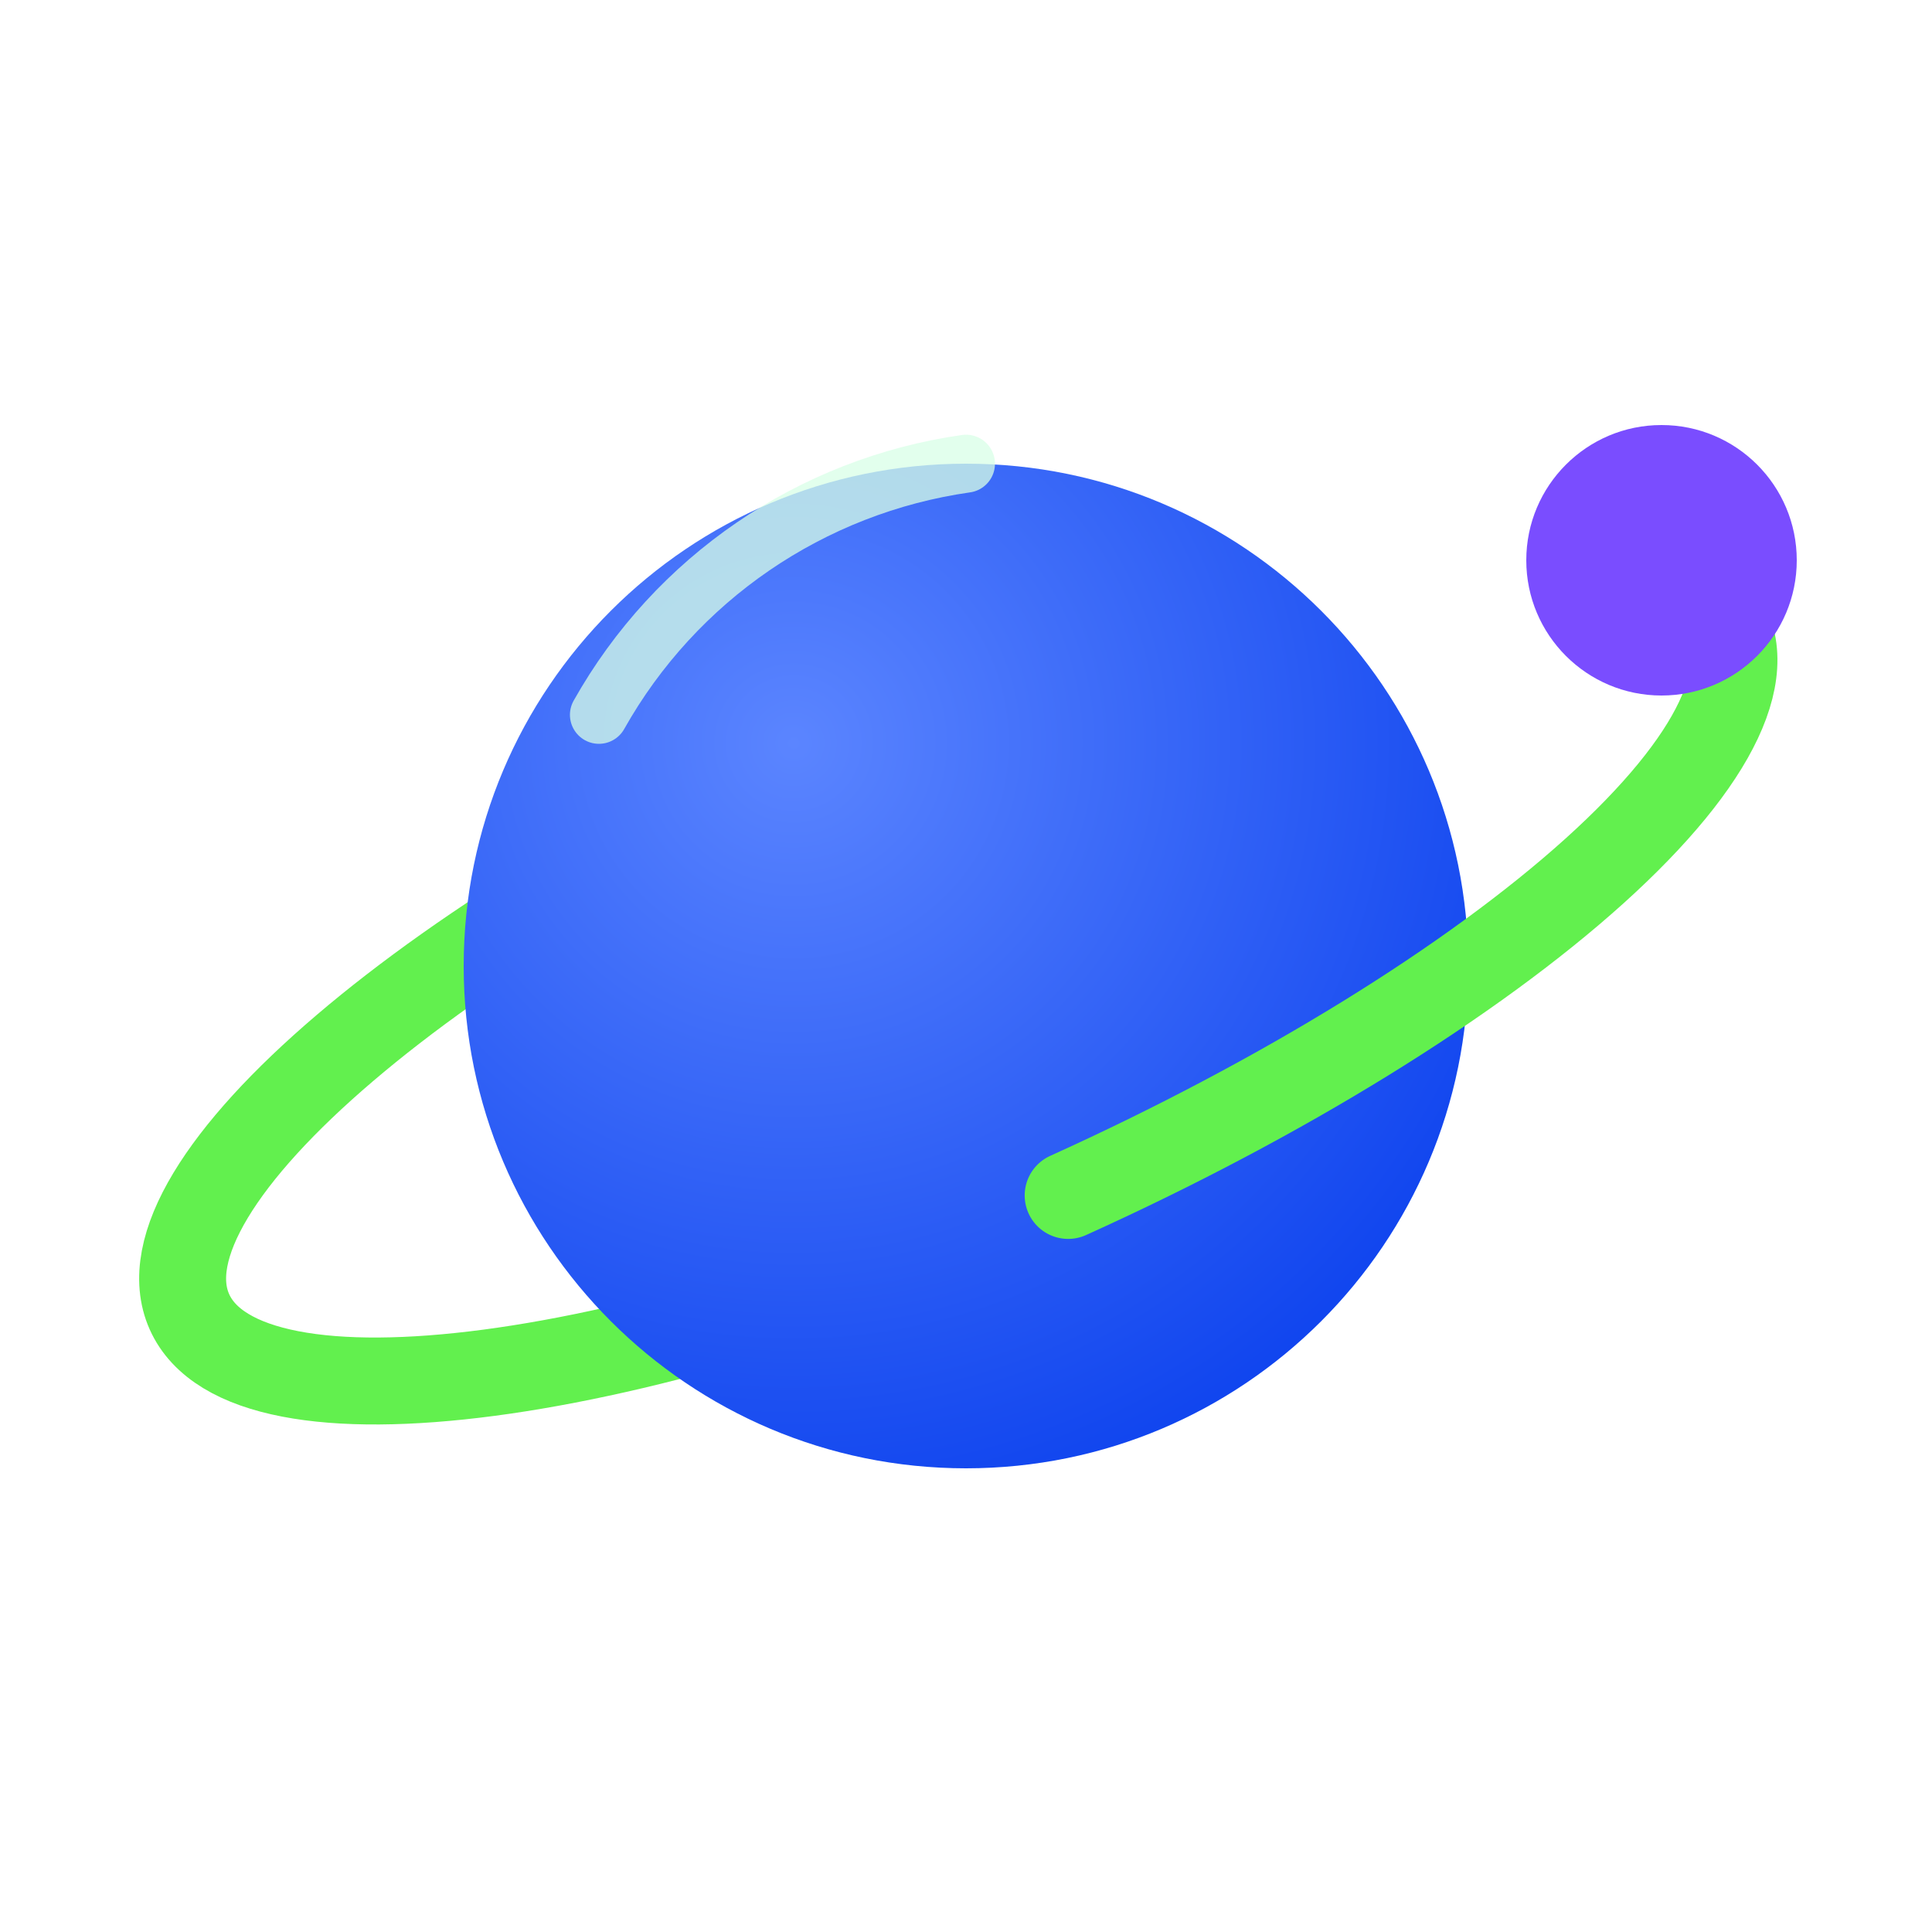
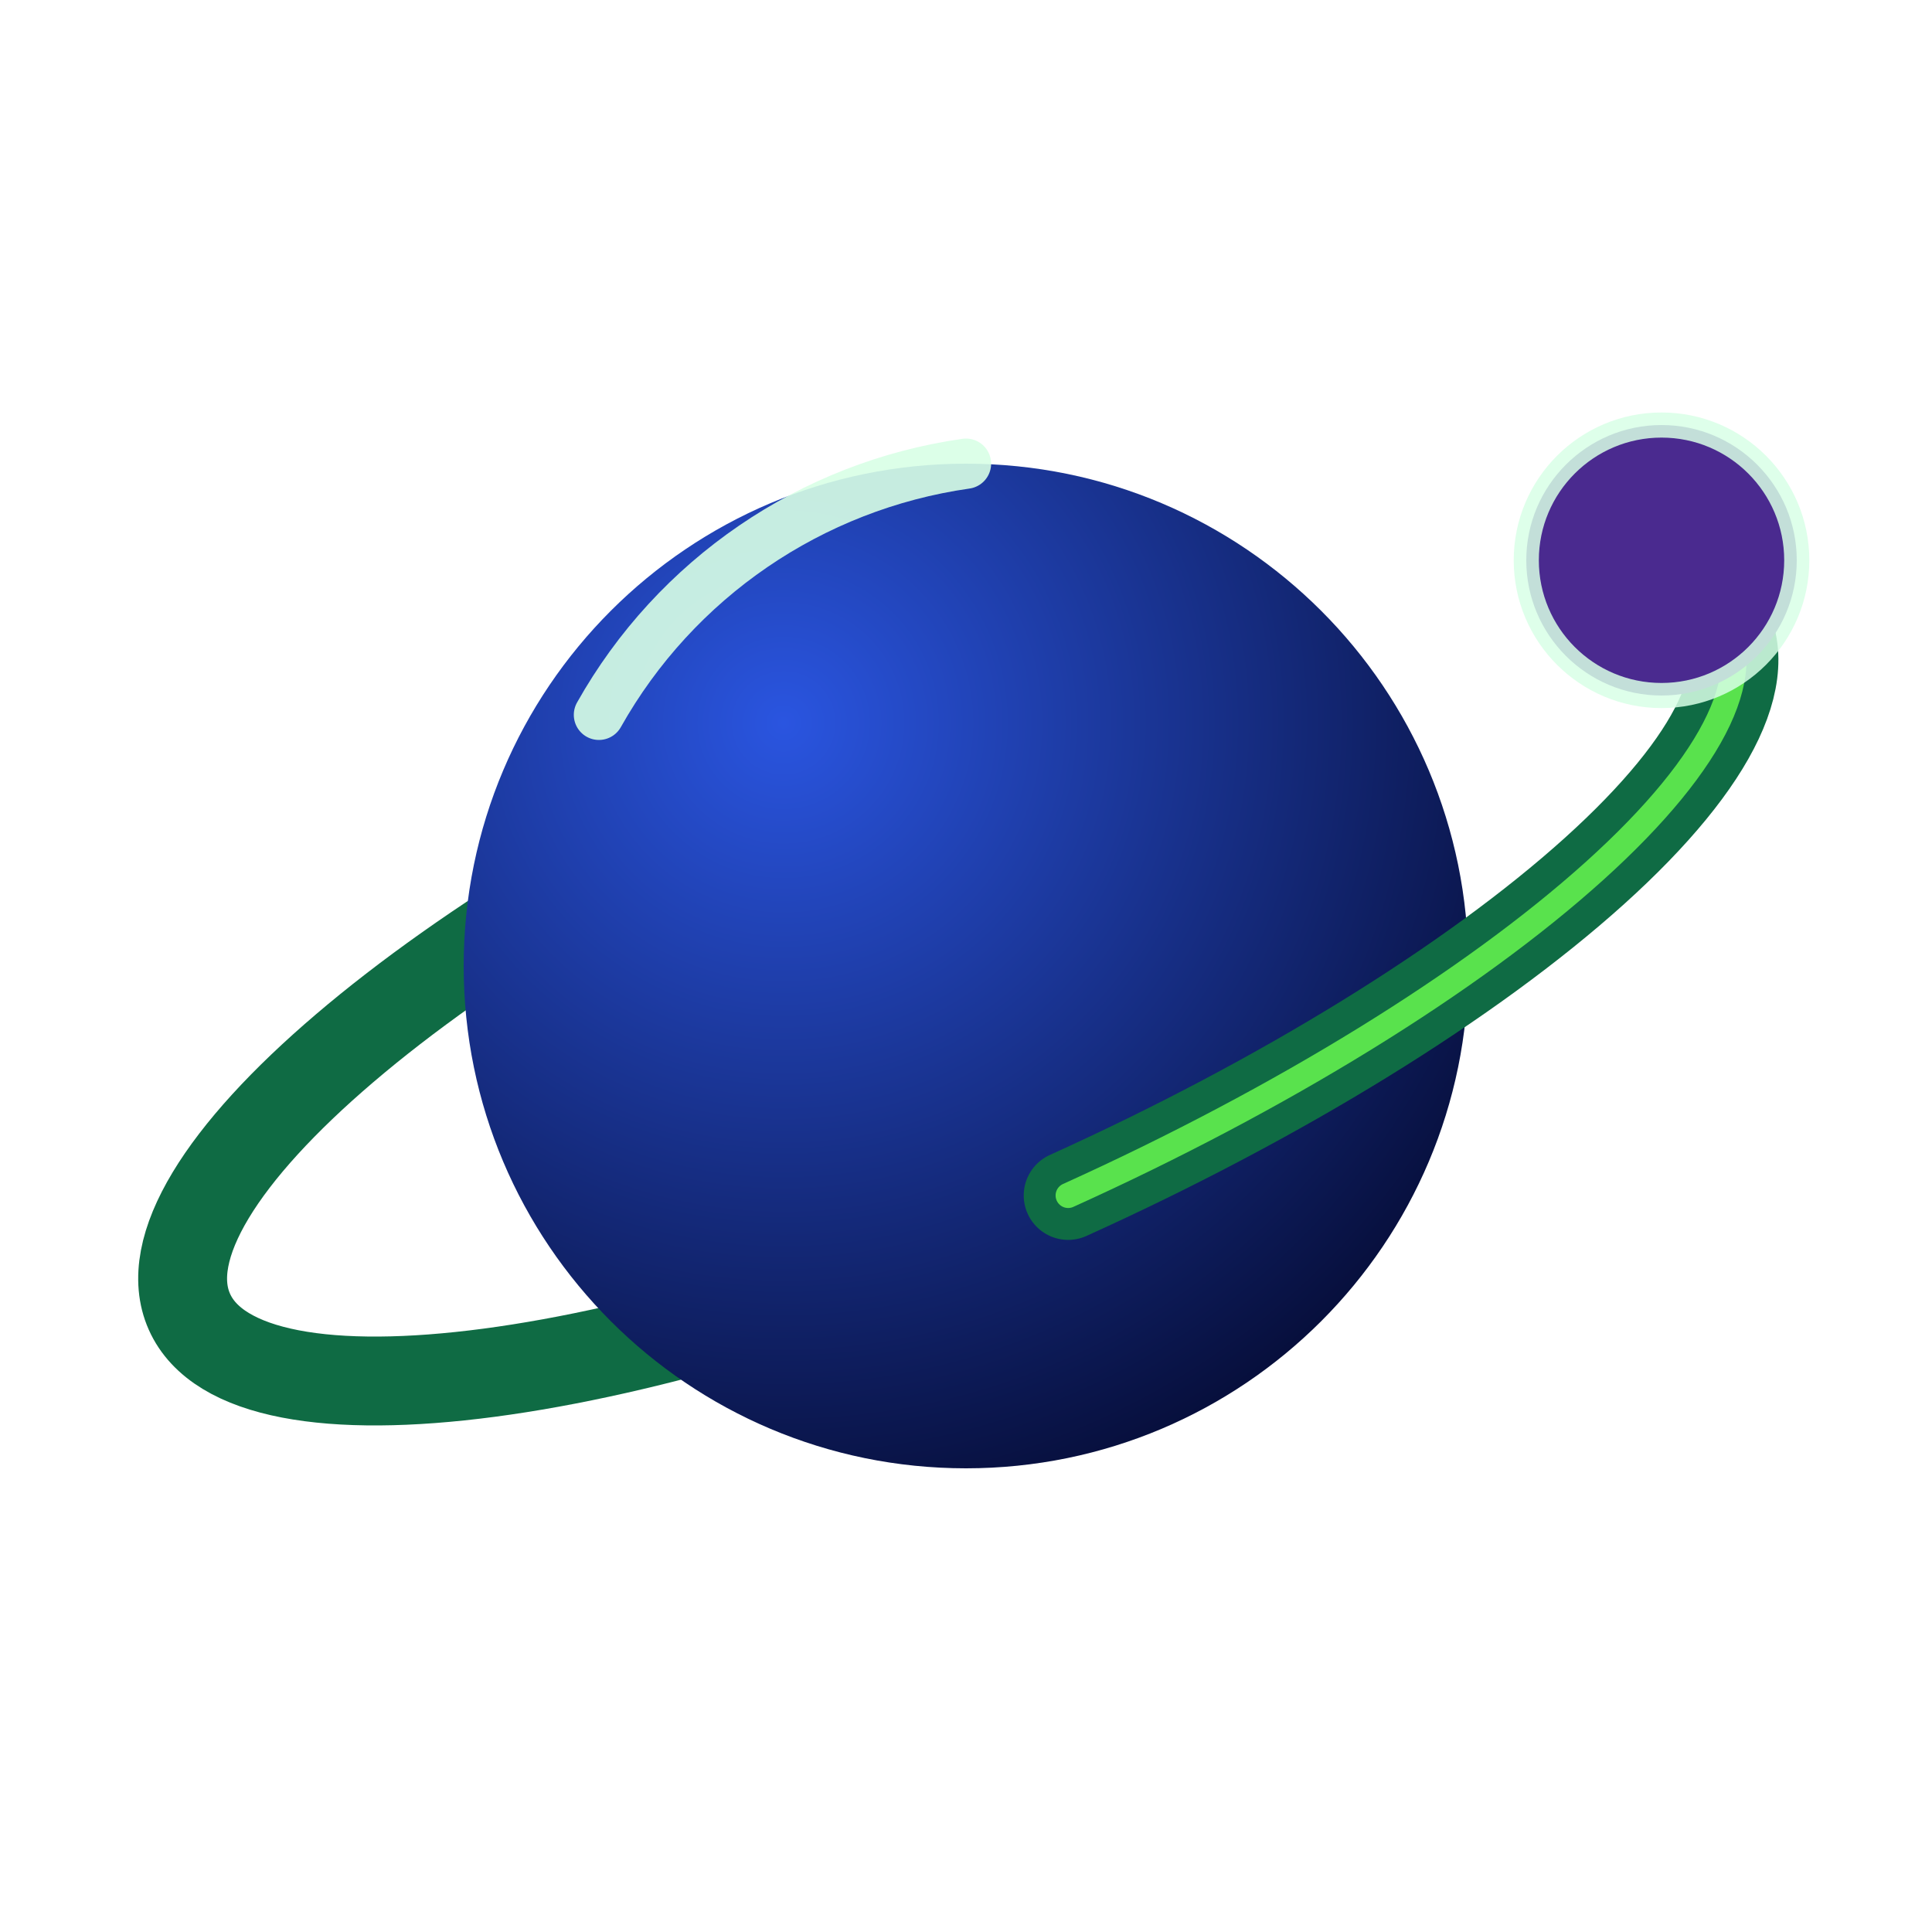
<svg xmlns="http://www.w3.org/2000/svg" viewBox="0 0 100 100" role="img" aria-label="EILAN DOLL">
  <defs>
-     <radialGradient id="oP2" cx="33%" cy="28%" r="80%">
-       <stop offset="0" stop-color="#5B85FF" />
-       <stop offset="1" stop-color="#0E43EE" />
+     <radialGradient id="oP" cx="32%" cy="26%" r="84%">
+       <stop offset="0" stop-color="#2A55E0" />
+       <stop offset="1" stop-color="#050B33" />
    </radialGradient>
+     <linearGradient id="oRing" x1="0" y1="0" x2="1" y2="1">
+       <stop offset="0" stop-color="#0F6B44" />
+       <stop offset="1" stop-color="#07341F" />
+     </linearGradient>
  </defs>
  <g transform="rotate(-24 50 50)">
-     <path d="M50 37 A44 13 0 0 0 50 63" fill="none" stroke="#62F04E" stroke-width="4.5" stroke-linecap="round" />
+     <path d="M50 37 A44 13 0 0 0 50 63" fill="none" stroke="#0F6B44" stroke-width="4.6" stroke-linecap="round" />
  </g>
-   <circle cx="50" cy="50" r="26" fill="url(#oP2)" />
-   <path d="M31 37 A26 26 0 0 1 50 24" fill="none" stroke="#D8FFE6" stroke-opacity=".75" stroke-width="3" stroke-linecap="round" />
+   <circle cx="50" cy="50" r="26" fill="url(#oP)" />
+   <path d="M31 37 A26 26 0 0 1 50 24" fill="none" stroke="#D8FFE6" stroke-opacity=".9" stroke-width="2.6" stroke-linecap="round" />
  <g transform="rotate(-24 50 50)">
-     <path d="M50 63 A44 13 0 0 0 93 49" fill="none" stroke="#62F04E" stroke-width="4.5" stroke-linecap="round" />
+     <path d="M50 63 A44 13 0 0 0 93 49" fill="none" stroke="#0F6B44" stroke-width="4.6" stroke-linecap="round" />
  </g>
-   <circle cx="86" cy="29" r="7" fill="#7A4DFF" />
+   <g transform="rotate(-24 50 50)">
+     <path d="M50 63 A44 13 0 0 0 93 49" fill="none" stroke="#62F04E" stroke-width="1.3" stroke-linecap="round" stroke-opacity=".9" />
+   </g>
+   <circle cx="86" cy="29" r="7" fill="#4A2A8F" stroke="#D8FFE6" stroke-opacity=".85" stroke-width="1.3" />
</svg>
